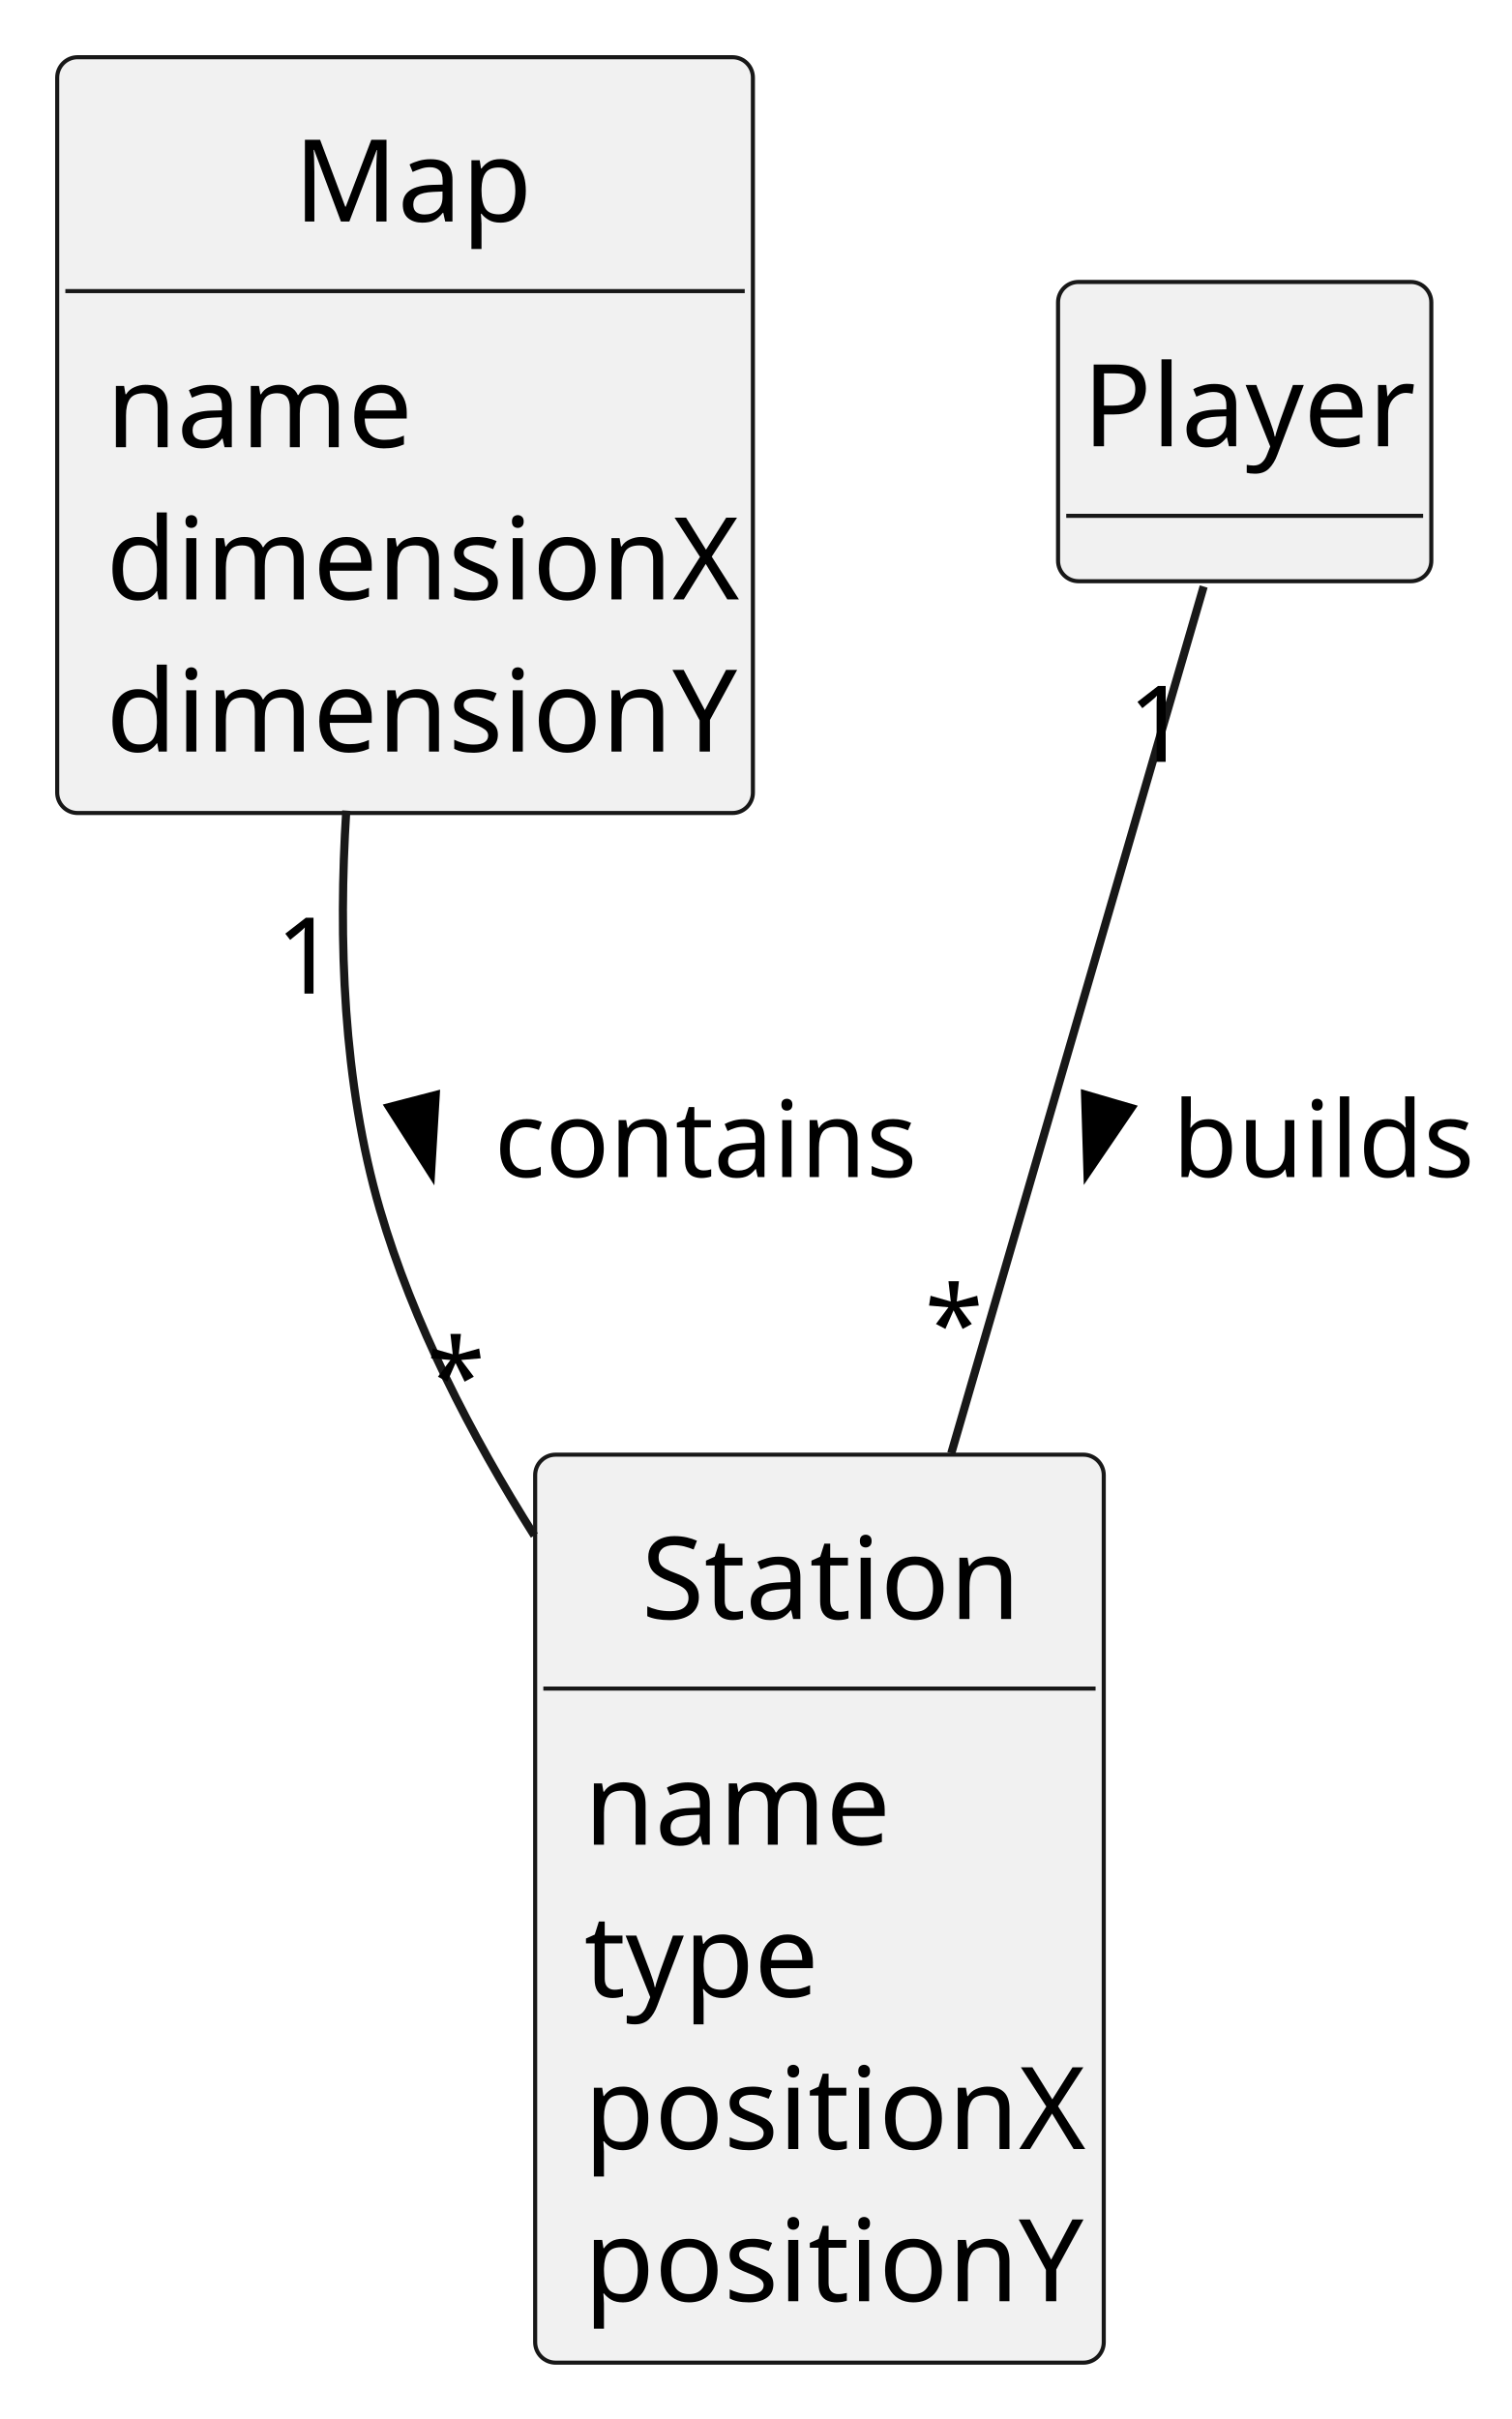
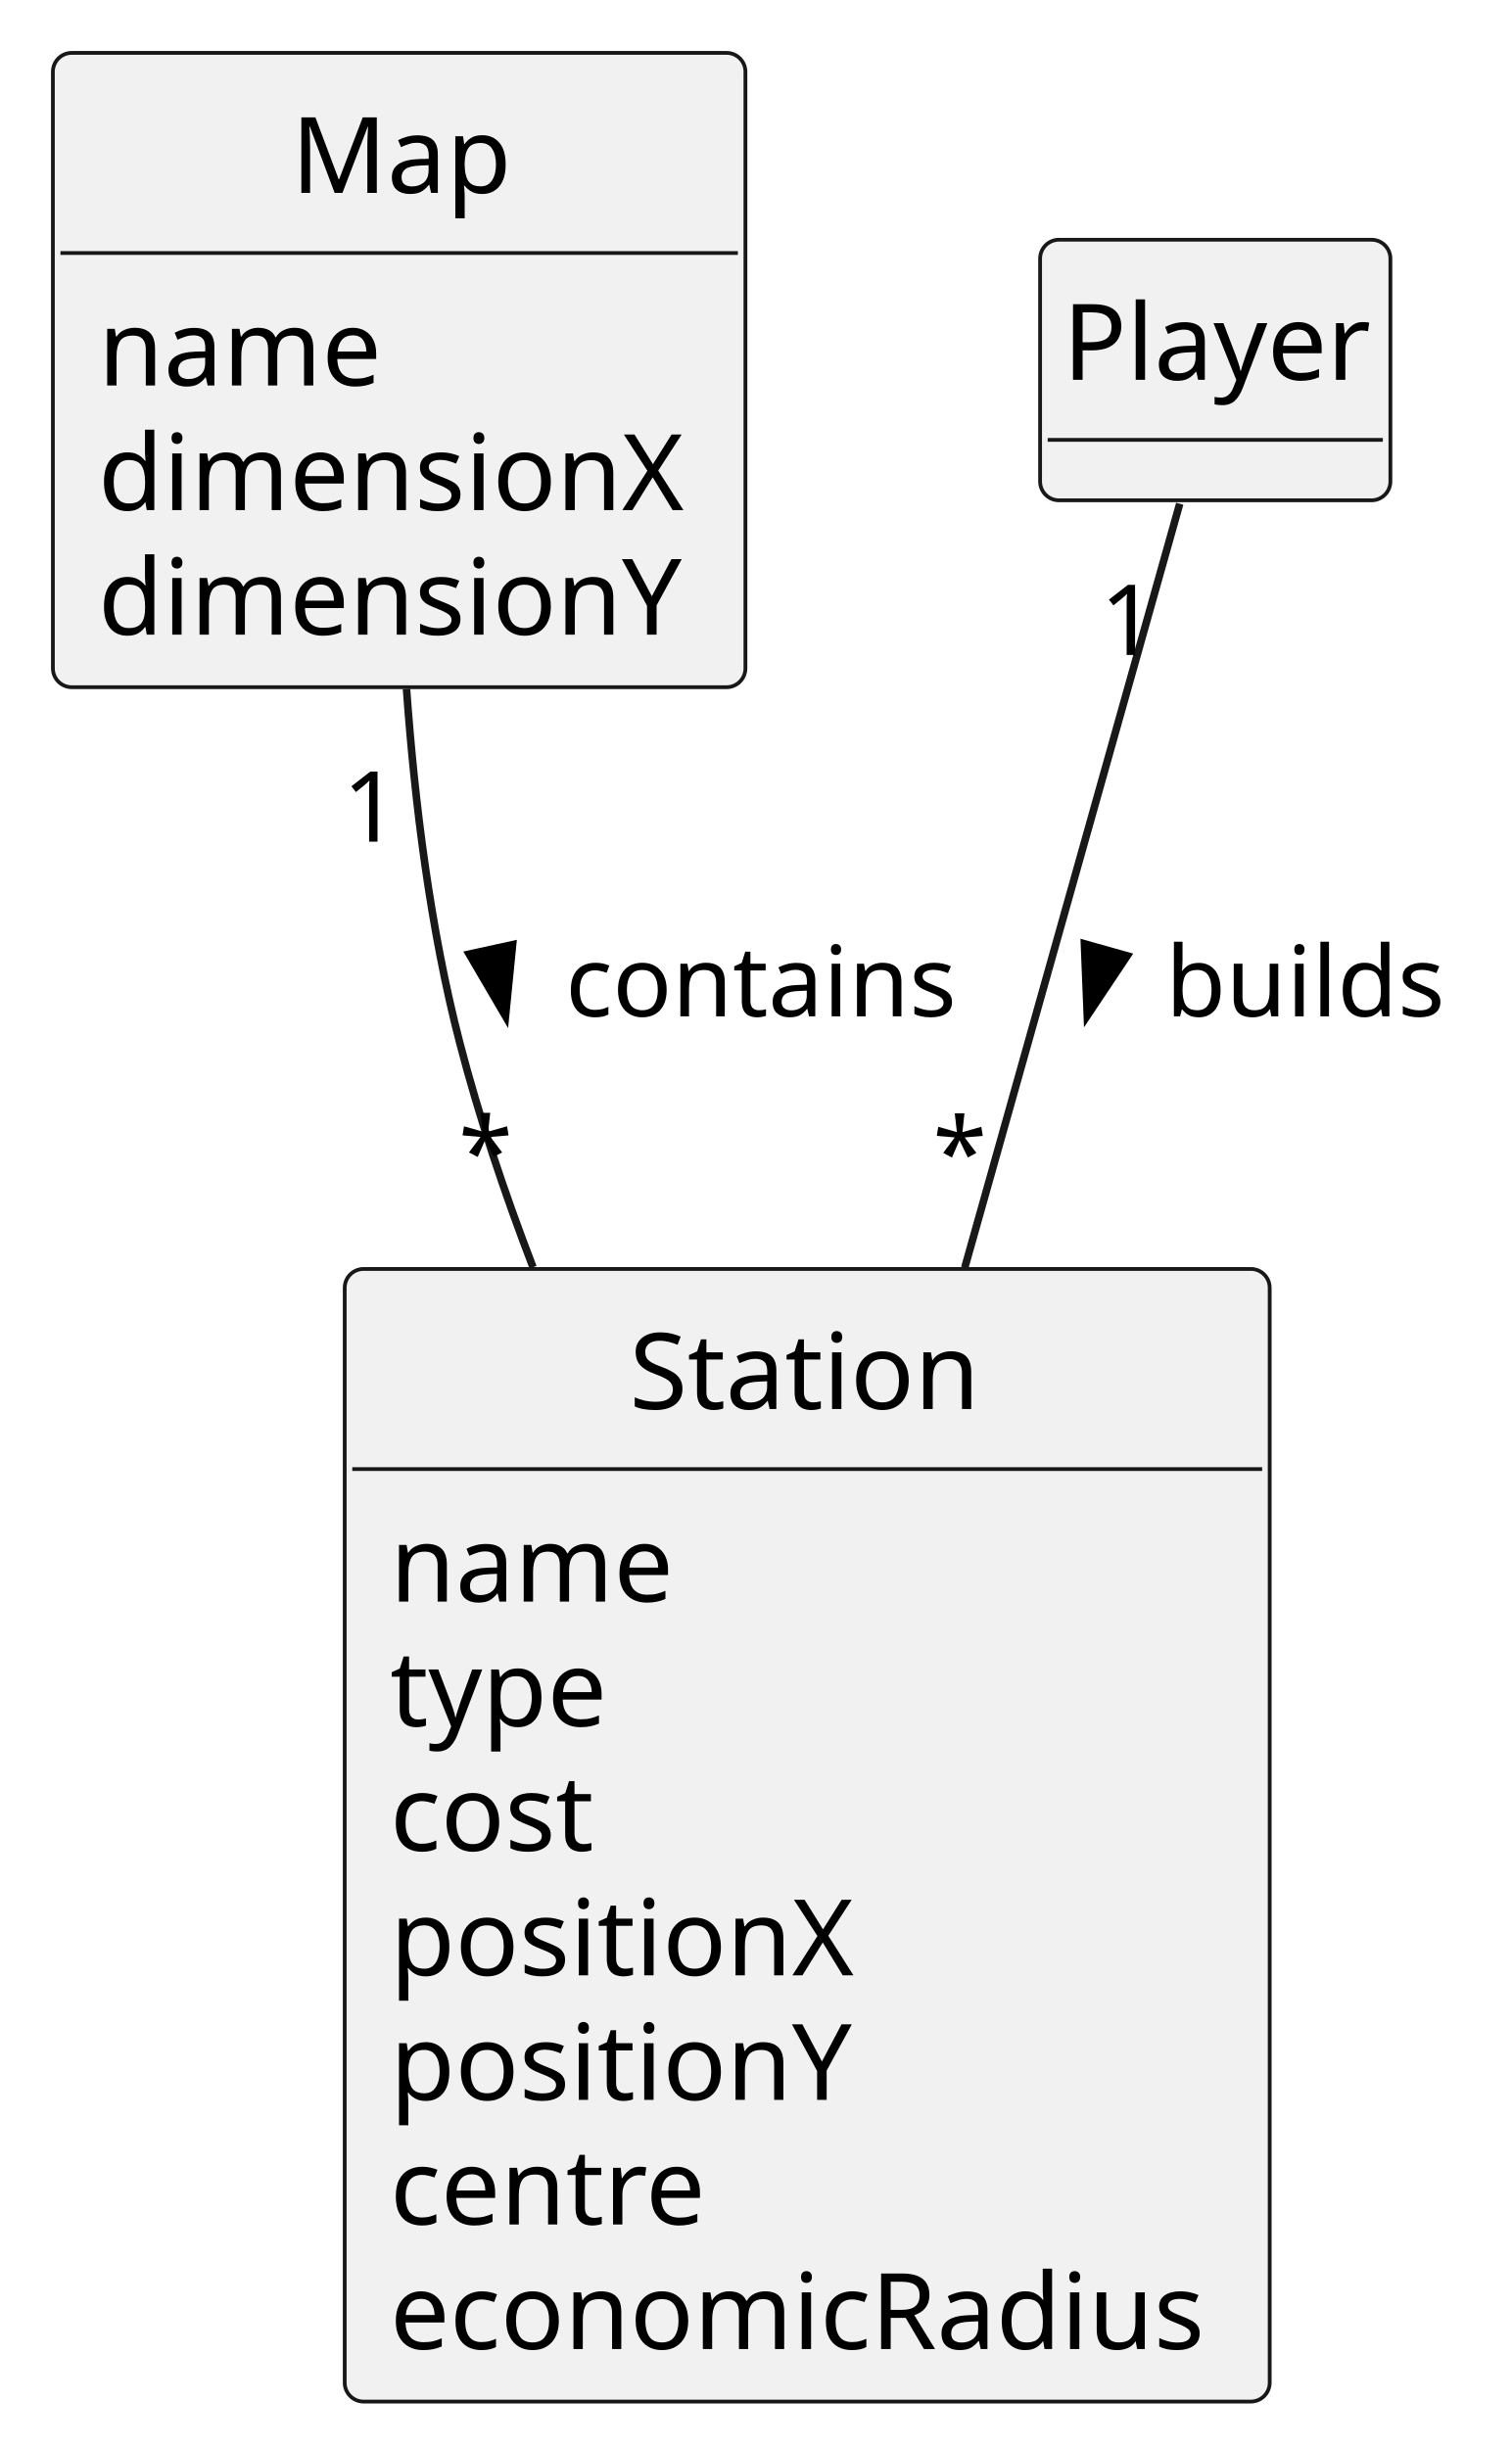
- <svg xmlns="http://www.w3.org/2000/svg" contentStyleType="text/css" height="296px" preserveAspectRatio="none" style="width:185px;height:296px;background:#FFFFFF;" version="1.1" viewBox="0 0 185 296" width="185px" zoomAndPan="magnify">
+ <svg xmlns="http://www.w3.org/2000/svg" contentStyleType="text/css" height="324px" preserveAspectRatio="none" style="width:200px;height:324px;background:#FFFFFF;" version="1.1" viewBox="0 0 200 324" width="200px" zoomAndPan="magnify">
  <defs />
  <g>
    <g id="elem_Map">
-       <rect codeLine="13" fill="#F1F1F1" height="92.484" id="Map" rx="2.5" ry="2.5" style="stroke:#181818;stroke-width:0.5;" width="85.151" x="7" y="7" />
-       <text fill="#000000" font-family="sans-serif" font-size="14" lengthAdjust="spacing" textLength="27.234" x="35.959" y="27.107">Map</text>
-       <line style="stroke:#181818;stroke-width:0.5;" x1="8" x2="91.151" y1="35.621" y2="35.621" />
-       <text fill="#000000" font-family="sans-serif" font-size="14" lengthAdjust="spacing" textLength="35.02" x="13" y="54.728">name</text>
-       <text fill="#000000" font-family="sans-serif" font-size="14" lengthAdjust="spacing" textLength="73.151" x="13" y="73.35">dimensionX</text>
-       <text fill="#000000" font-family="sans-serif" font-size="14" lengthAdjust="spacing" textLength="73.151" x="13" y="91.971">dimensionY</text>
+       <rect codeLine="13" fill="#F1F1F1" height="83.953" id="Map" rx="2.5" ry="2.5" style="stroke:#181818;stroke-width:0.5;" width="91.652" x="7" y="7" />
+       <text fill="#000000" font-family="sans-serif" font-size="14" lengthAdjust="spacing" textLength="28.602" x="38.525" y="25.535">Map</text>
+       <line style="stroke:#181818;stroke-width:0.5;" x1="8" x2="97.652" y1="33.488" y2="33.488" />
+       <text fill="#000000" font-family="sans-serif" font-size="14" lengthAdjust="spacing" textLength="37.29" x="13" y="51.023">name</text>
+       <text fill="#000000" font-family="sans-serif" font-size="14" lengthAdjust="spacing" textLength="79.652" x="13" y="67.512">dimensionX</text>
+       <text fill="#000000" font-family="sans-serif" font-size="14" lengthAdjust="spacing" textLength="79.611" x="13" y="84">dimensionY</text>
    </g>
    <g id="elem_Player">
-       <rect codeLine="19" fill="#F1F1F1" height="36.621" id="Player" rx="2.5" ry="2.5" style="stroke:#181818;stroke-width:0.5;" width="45.683" x="129.5" y="34.5" />
-       <text fill="#000000" font-family="sans-serif" font-size="14" lengthAdjust="spacing" textLength="39.683" x="132.5" y="54.607">Player</text>
-       <line style="stroke:#181818;stroke-width:0.5;" x1="130.5" x2="174.183" y1="63.121" y2="63.121" />
+       <rect codeLine="19" fill="#F1F1F1" height="34.488" id="Player" rx="2.5" ry="2.5" style="stroke:#181818;stroke-width:0.5;" width="46.359" x="137.65" y="31.73" />
+       <text fill="#000000" font-family="sans-serif" font-size="14" lengthAdjust="spacing" textLength="40.359" x="140.65" y="50.265">Player</text>
+       <line style="stroke:#181818;stroke-width:0.5;" x1="138.65" x2="183.009" y1="58.218" y2="58.218" />
    </g>
    <g id="elem_Station">
-       <rect codeLine="22" fill="#F1F1F1" height="111.106" id="Station" rx="2.5" ry="2.5" style="stroke:#181818;stroke-width:0.5;" width="69.593" x="65.5" y="178" />
-       <text fill="#000000" font-family="sans-serif" font-size="14" lengthAdjust="spacing" textLength="43.586" x="78.503" y="198.107">Station</text>
-       <line style="stroke:#181818;stroke-width:0.5;" x1="66.5" x2="134.093" y1="206.621" y2="206.621" />
-       <text fill="#000000" font-family="sans-serif" font-size="14" lengthAdjust="spacing" textLength="35.02" x="71.5" y="225.728">name</text>
-       <text fill="#000000" font-family="sans-serif" font-size="14" lengthAdjust="spacing" textLength="26.462" x="71.5" y="244.35">type</text>
-       <text fill="#000000" font-family="sans-serif" font-size="14" lengthAdjust="spacing" textLength="57.593" x="71.5" y="262.971">positionX</text>
-       <text fill="#000000" font-family="sans-serif" font-size="14" lengthAdjust="spacing" textLength="57.593" x="71.5" y="281.592">positionY</text>
+       <rect codeLine="22" fill="#F1F1F1" height="149.906" id="Station" rx="2.5" ry="2.5" style="stroke:#181818;stroke-width:0.5;" width="122.414" x="45.62" y="167.95" />
+       <text fill="#000000" font-family="sans-serif" font-size="14" lengthAdjust="spacing" textLength="47.079" x="83.287" y="186.485">Station</text>
+       <line style="stroke:#181818;stroke-width:0.5;" x1="46.62" x2="167.034" y1="194.438" y2="194.438" />
+       <text fill="#000000" font-family="sans-serif" font-size="14" lengthAdjust="spacing" textLength="37.29" x="51.62" y="211.973">name</text>
+       <text fill="#000000" font-family="sans-serif" font-size="14" lengthAdjust="spacing" textLength="29.162" x="51.62" y="228.462">type</text>
+       <text fill="#000000" font-family="sans-serif" font-size="14" lengthAdjust="spacing" textLength="28.144" x="51.62" y="244.95">cost</text>
+       <text fill="#000000" font-family="sans-serif" font-size="14" lengthAdjust="spacing" textLength="63.93" x="51.62" y="261.438">positionX</text>
+       <text fill="#000000" font-family="sans-serif" font-size="14" lengthAdjust="spacing" textLength="63.889" x="51.62" y="277.927">positionY</text>
+       <text fill="#000000" font-family="sans-serif" font-size="14" lengthAdjust="spacing" textLength="42.424" x="51.62" y="294.415">centre</text>
+       <text fill="#000000" font-family="sans-serif" font-size="14" lengthAdjust="spacing" textLength="110.414" x="51.62" y="310.903">economicRadius</text>
    </g>
    <g id="link_Player_Station">
-       <path codeLine="29" d="M147.32,71.77 C140.18,96.28 126.99,141.56 116.43,177.83 " fill="none" id="Player-Station" style="stroke:#181818;stroke-width:1.0;" />
-       <polygon fill="#000000" points="133.102,143.446,138.453,135.584,132.809,133.94,133.102,143.446" style="stroke:#000000;stroke-width:1.0;" />
-       <text fill="#000000" font-family="sans-serif" font-size="13" lengthAdjust="spacing" textLength="33.966" x="143.5" y="144.028">builds</text>
-       <text fill="#000000" font-family="sans-serif" font-size="13" lengthAdjust="spacing" textLength="7.23" x="138.061" y="93.217">1</text>
-       <text fill="#000000" font-family="sans-serif" font-size="13" lengthAdjust="spacing" textLength="5.059" x="113.181" y="166.648">*</text>
+       <path codeLine="32" d="M156.13,66.67 C149.79,89.2 138.09,130.77 127.68,167.78 " fill="none" id="Player-Station" style="stroke:#181818;stroke-width:1.0;" />
+       <polygon fill="#000000" points="143.896,134.418,149.175,126.507,143.517,124.915,143.896,134.418" style="stroke:#000000;stroke-width:1.0;" />
+       <text fill="#000000" font-family="sans-serif" font-size="13" lengthAdjust="spacing" textLength="38.575" x="154.25" y="134.518">builds</text>
+       <text fill="#000000" font-family="sans-serif" font-size="13" lengthAdjust="spacing" textLength="8.22" x="145.607" y="86.685">1</text>
+       <text fill="#000000" font-family="sans-serif" font-size="13" lengthAdjust="spacing" textLength="6.265" x="123.451" y="157.23">*</text>
    </g>
    <g id="link_Map_Station">
-       <path codeLine="30" d="M42.38,99.19 C41.39,114.91 41.97,132.48 46.5,148 C50.55,161.87 57.65,175.63 65.4,187.89 " fill="none" id="Map-Station" style="stroke:#181818;stroke-width:1.0;" />
-       <polygon fill="#000000" points="52.756,143.485,53.328,133.992,47.639,135.468,52.756,143.485" style="stroke:#000000;stroke-width:1.0;" />
-       <text fill="#000000" font-family="sans-serif" font-size="13" lengthAdjust="spacing" textLength="48.42" x="60.5" y="144.028">contains</text>
-       <text fill="#000000" font-family="sans-serif" font-size="13" lengthAdjust="spacing" textLength="7.23" x="33.76" y="121.578">1</text>
-       <text fill="#000000" font-family="sans-serif" font-size="13" lengthAdjust="spacing" textLength="5.059" x="52.226" y="173.102">*</text>
+       <path codeLine="33" d="M53.8,91.19 C54.87,106.1 56.94,122.96 60.83,137.95 C63.38,147.79 66.76,157.88 70.54,167.72 " fill="none" id="Map-Station" style="stroke:#181818;stroke-width:1.0;" />
+       <polygon fill="#000000" points="66.898,134.49,67.837,125.026,62.095,126.282,66.898,134.49" style="stroke:#000000;stroke-width:1.0;" />
+       <text fill="#000000" font-family="sans-serif" font-size="13" lengthAdjust="spacing" textLength="53.206" x="74.83" y="134.518">contains</text>
+       <text fill="#000000" font-family="sans-serif" font-size="13" lengthAdjust="spacing" textLength="8.22" x="45.353" y="111.394">1</text>
+       <text fill="#000000" font-family="sans-serif" font-size="13" lengthAdjust="spacing" textLength="6.265" x="60.686" y="157.165">*</text>
    </g>
  </g>
</svg>
